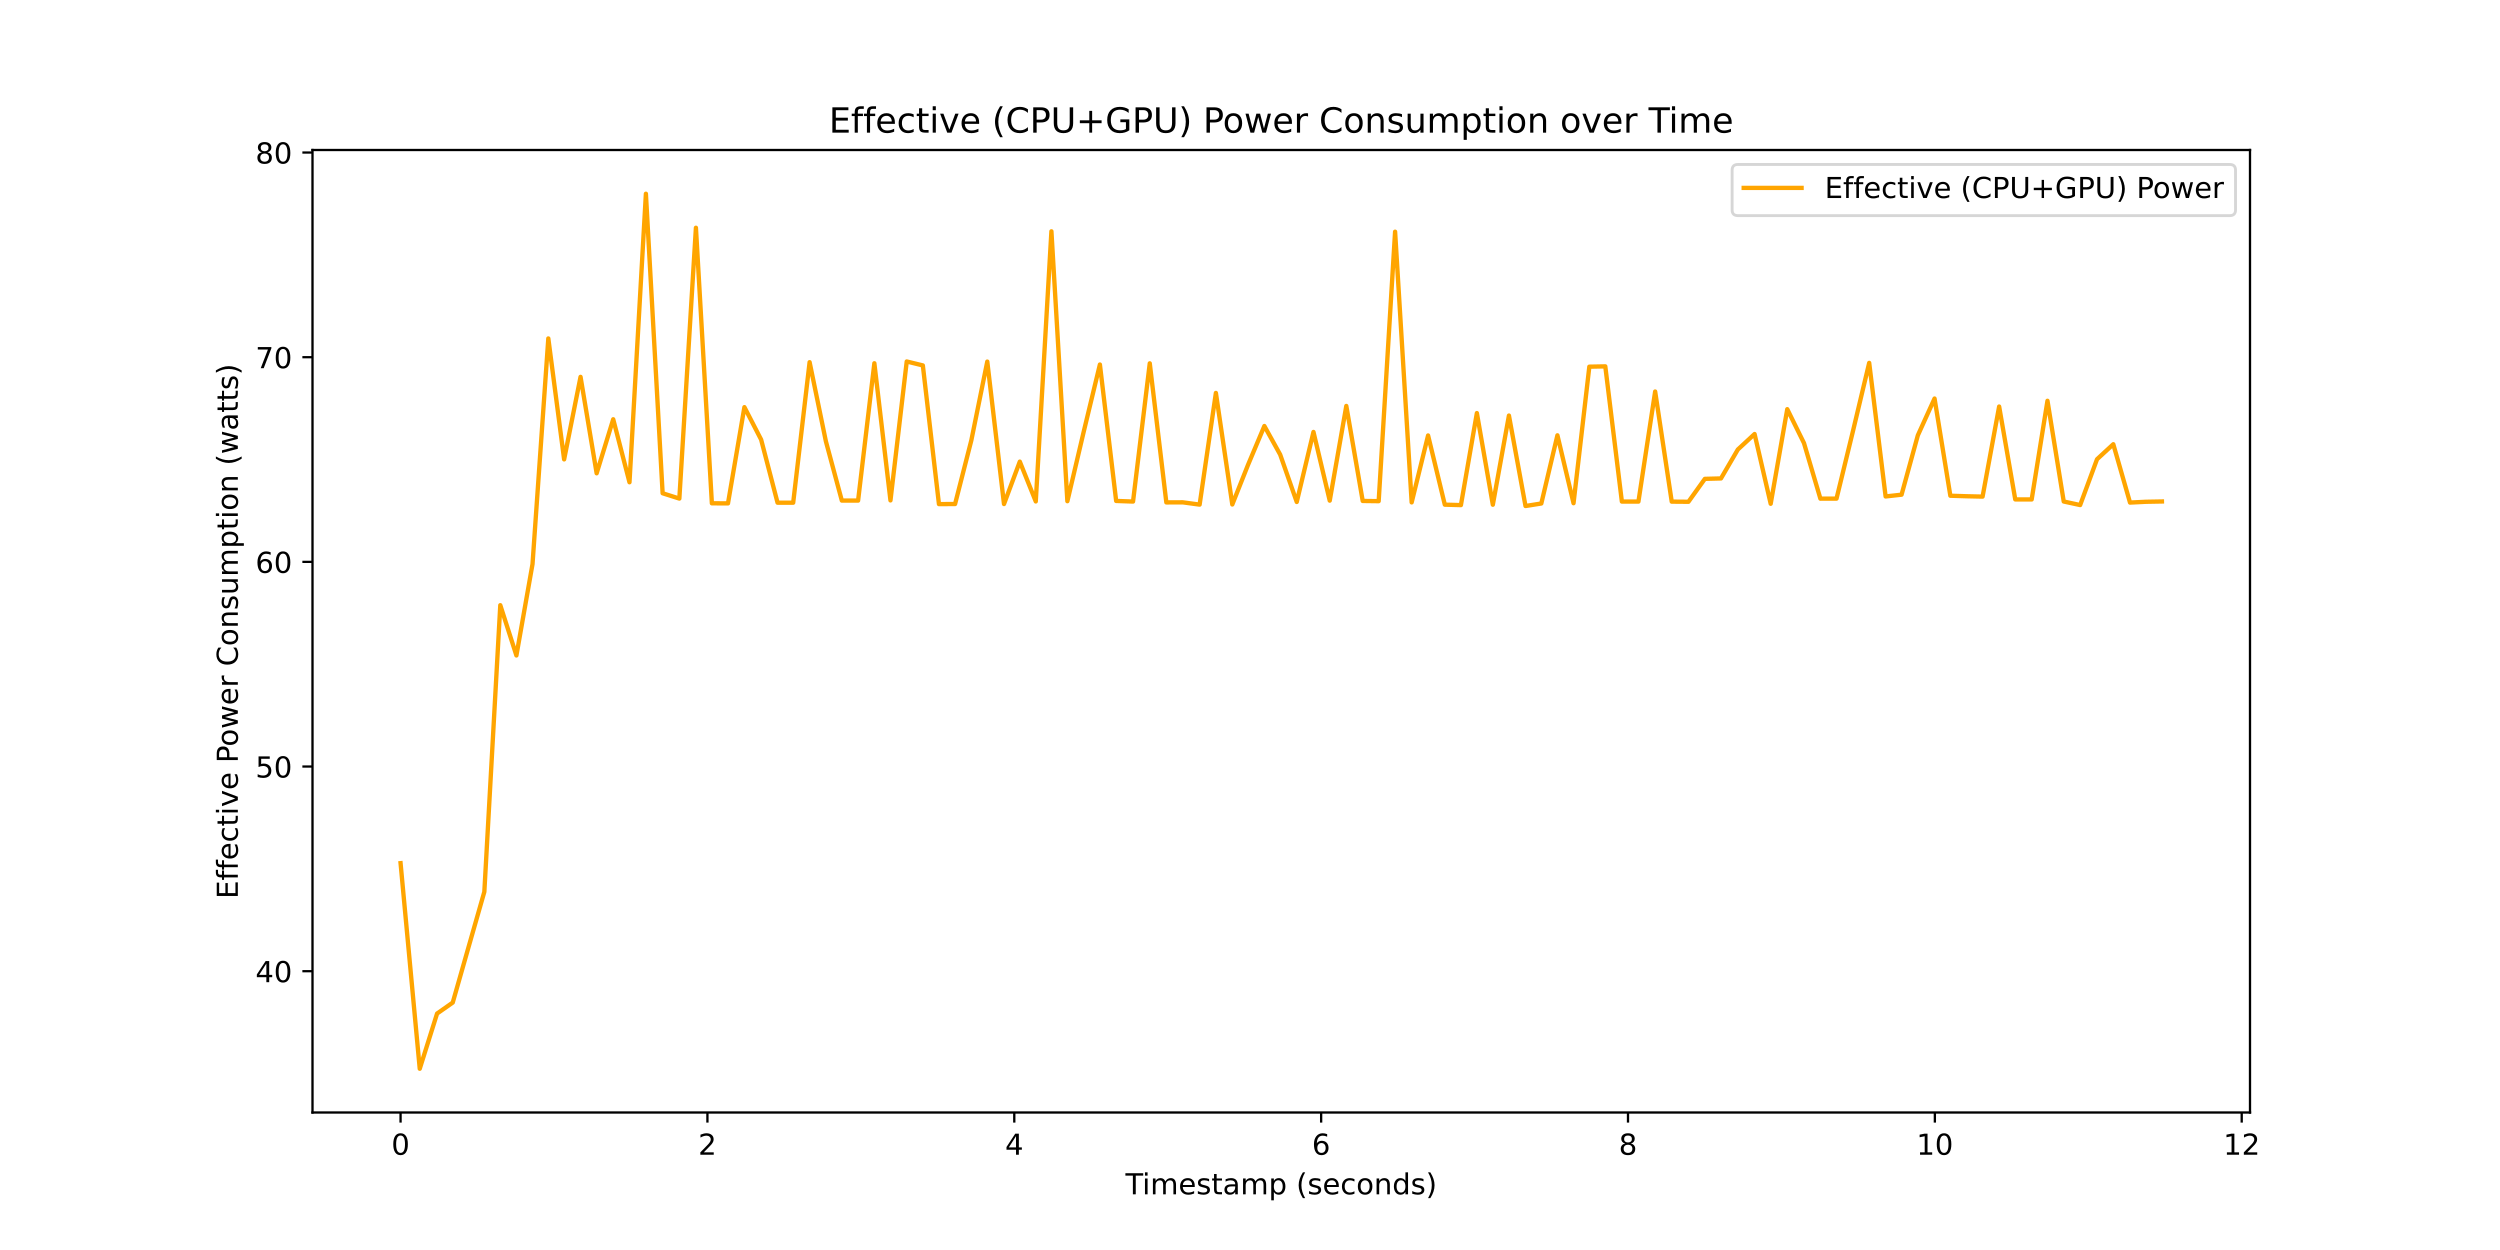
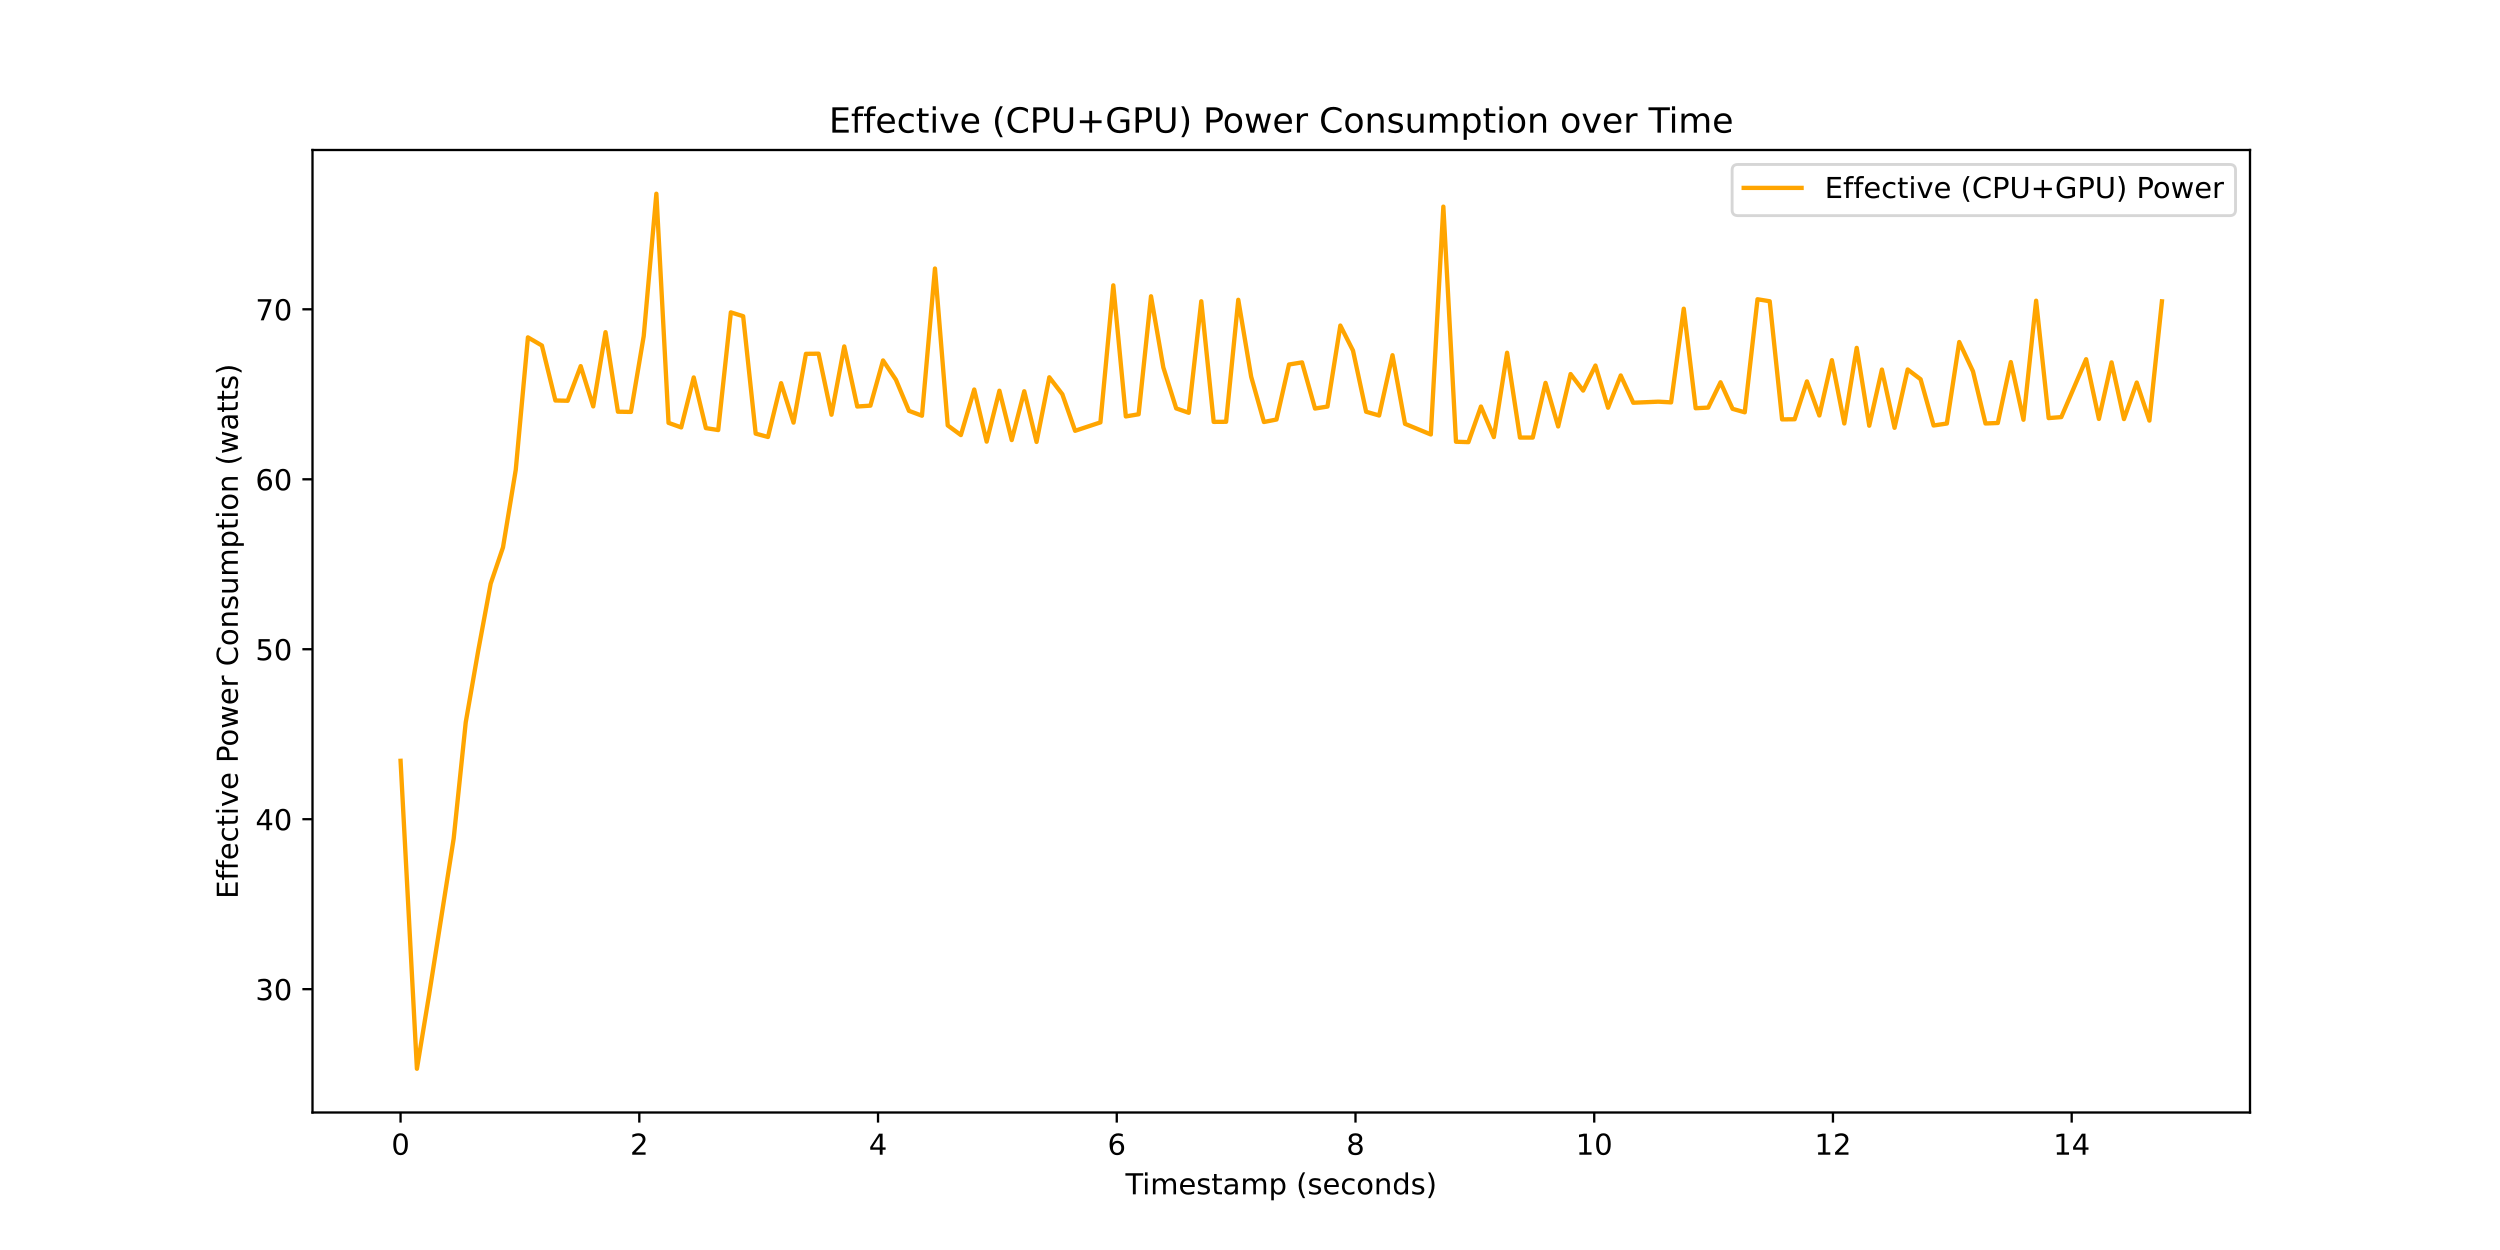
<svg xmlns="http://www.w3.org/2000/svg" xmlns:xlink="http://www.w3.org/1999/xlink" width="864pt" height="432pt" viewBox="0 0 864 432" version="1.1">
  <defs>
    <style type="text/css">*{stroke-linejoin: round; stroke-linecap: butt}</style>
  </defs>
  <g id="figure_1">
    <g id="patch_1">
      <path d="M 0 432  L 864 432  L 864 0  L 0 0  z " style="fill: #ffffff" />
    </g>
    <g id="axes_1">
      <g id="patch_2">
        <path d="M 108 384.48  L 777.6 384.48  L 777.6 51.84  L 108 51.84  z " style="fill: #ffffff" />
      </g>
      <g id="matplotlib.axis_1">
        <g id="xtick_1">
          <g id="line2d_1">
            <defs>
-               <path id="me45b0691c6" d="M 0 0  L 0 3.5  " style="stroke: #000000; stroke-width: 0.8" />
+               <path id="m010ae0f2db" d="M 0 0  L 0 3.5  " style="stroke: #000000; stroke-width: 0.8" />
            </defs>
            <g>
-               <use xlink:href="#me45b0691c6" x="138.436" y="384.48" style="stroke: #000000; stroke-width: 0.8" />
+               <use xlink:href="#m010ae0f2db" x="138.436" y="384.48" style="stroke: #000000; stroke-width: 0.8" />
            </g>
          </g>
          <g id="text_1">
            <g transform="translate(135.2551 399.0784) scale(0.1 -0.1)">
              <defs>
                <path id="DejaVuSans-30" d="M 2034 4250  Q 1547 4250 1301 3770  Q 1056 3291 1056 2328  Q 1056 1369 1301 889  Q 1547 409 2034 409  Q 2525 409 2770 889  Q 3016 1369 3016 2328  Q 3016 3291 2770 3770  Q 2525 4250 2034 4250  z M 2034 4750  Q 2819 4750 3233 4129  Q 3647 3509 3647 2328  Q 3647 1150 3233 529  Q 2819 -91 2034 -91  Q 1250 -91 836 529  Q 422 1150 422 2328  Q 422 3509 836 4129  Q 1250 4750 2034 4750  z " transform="scale(0.015625)" />
              </defs>
              <use xlink:href="#DejaVuSans-30" />
            </g>
          </g>
        </g>
        <g id="xtick_2">
          <g id="line2d_2">
            <g>
-               <use xlink:href="#me45b0691c6" x="244.486" y="384.48" style="stroke: #000000; stroke-width: 0.8" />
+               <use xlink:href="#m010ae0f2db" x="220.942" y="384.48" style="stroke: #000000; stroke-width: 0.8" />
            </g>
          </g>
          <g id="text_2">
-             <g transform="translate(241.3052 399.0784) scale(0.1 -0.1)">
+             <g transform="translate(217.7608 399.0784) scale(0.1 -0.1)">
              <defs>
                <path id="DejaVuSans-32" d="M 1228 531  L 3431 531  L 3431 0  L 469 0  L 469 531  Q 828 903 1448 1529  Q 2069 2156 2228 2338  Q 2531 2678 2651 2914  Q 2772 3150 2772 3378  Q 2772 3750 2511 3984  Q 2250 4219 1831 4219  Q 1534 4219 1204 4116  Q 875 4013 500 3803  L 500 4441  Q 881 4594 1212 4672  Q 1544 4750 1819 4750  Q 2544 4750 2975 4387  Q 3406 4025 3406 3419  Q 3406 3131 3298 2873  Q 3191 2616 2906 2266  Q 2828 2175 2409 1742  Q 1991 1309 1228 531  z " transform="scale(0.015625)" />
              </defs>
              <use xlink:href="#DejaVuSans-32" />
            </g>
          </g>
        </g>
        <g id="xtick_3">
          <g id="line2d_3">
            <g>
-               <use xlink:href="#me45b0691c6" x="350.536" y="384.48" style="stroke: #000000; stroke-width: 0.8" />
+               <use xlink:href="#m010ae0f2db" x="303.448" y="384.48" style="stroke: #000000; stroke-width: 0.8" />
            </g>
          </g>
          <g id="text_3">
-             <g transform="translate(347.3552 399.0784) scale(0.1 -0.1)">
+             <g transform="translate(300.2666 399.0784) scale(0.1 -0.1)">
              <defs>
                <path id="DejaVuSans-34" d="M 2419 4116  L 825 1625  L 2419 1625  L 2419 4116  z M 2253 4666  L 3047 4666  L 3047 1625  L 3713 1625  L 3713 1100  L 3047 1100  L 3047 0  L 2419 0  L 2419 1100  L 313 1100  L 313 1709  L 2253 4666  z " transform="scale(0.015625)" />
              </defs>
              <use xlink:href="#DejaVuSans-34" />
            </g>
          </g>
        </g>
        <g id="xtick_4">
          <g id="line2d_4">
            <g>
-               <use xlink:href="#me45b0691c6" x="456.587" y="384.48" style="stroke: #000000; stroke-width: 0.8" />
+               <use xlink:href="#m010ae0f2db" x="385.954" y="384.48" style="stroke: #000000; stroke-width: 0.8" />
            </g>
          </g>
          <g id="text_4">
-             <g transform="translate(453.4053 399.0784) scale(0.1 -0.1)">
+             <g transform="translate(382.7723 399.0784) scale(0.1 -0.1)">
              <defs>
                <path id="DejaVuSans-36" d="M 2113 2584  Q 1688 2584 1439 2293  Q 1191 2003 1191 1497  Q 1191 994 1439 701  Q 1688 409 2113 409  Q 2538 409 2786 701  Q 3034 994 3034 1497  Q 3034 2003 2786 2293  Q 2538 2584 2113 2584  z M 3366 4563  L 3366 3988  Q 3128 4100 2886 4159  Q 2644 4219 2406 4219  Q 1781 4219 1451 3797  Q 1122 3375 1075 2522  Q 1259 2794 1537 2939  Q 1816 3084 2150 3084  Q 2853 3084 3261 2657  Q 3669 2231 3669 1497  Q 3669 778 3244 343  Q 2819 -91 2113 -91  Q 1303 -91 875 529  Q 447 1150 447 2328  Q 447 3434 972 4092  Q 1497 4750 2381 4750  Q 2619 4750 2861 4703  Q 3103 4656 3366 4563  z " transform="scale(0.015625)" />
              </defs>
              <use xlink:href="#DejaVuSans-36" />
            </g>
          </g>
        </g>
        <g id="xtick_5">
          <g id="line2d_5">
            <g>
-               <use xlink:href="#me45b0691c6" x="562.637" y="384.48" style="stroke: #000000; stroke-width: 0.8" />
+               <use xlink:href="#m010ae0f2db" x="468.459" y="384.48" style="stroke: #000000; stroke-width: 0.8" />
            </g>
          </g>
          <g id="text_5">
-             <g transform="translate(559.4553 399.0784) scale(0.1 -0.1)">
+             <g transform="translate(465.278 399.0784) scale(0.1 -0.1)">
              <defs>
                <path id="DejaVuSans-38" d="M 2034 2216  Q 1584 2216 1326 1975  Q 1069 1734 1069 1313  Q 1069 891 1326 650  Q 1584 409 2034 409  Q 2484 409 2743 651  Q 3003 894 3003 1313  Q 3003 1734 2745 1975  Q 2488 2216 2034 2216  z M 1403 2484  Q 997 2584 770 2862  Q 544 3141 544 3541  Q 544 4100 942 4425  Q 1341 4750 2034 4750  Q 2731 4750 3128 4425  Q 3525 4100 3525 3541  Q 3525 3141 3298 2862  Q 3072 2584 2669 2484  Q 3125 2378 3379 2068  Q 3634 1759 3634 1313  Q 3634 634 3220 271  Q 2806 -91 2034 -91  Q 1263 -91 848 271  Q 434 634 434 1313  Q 434 1759 690 2068  Q 947 2378 1403 2484  z M 1172 3481  Q 1172 3119 1398 2916  Q 1625 2713 2034 2713  Q 2441 2713 2670 2916  Q 2900 3119 2900 3481  Q 2900 3844 2670 4047  Q 2441 4250 2034 4250  Q 1625 4250 1398 4047  Q 1172 3844 1172 3481  z " transform="scale(0.015625)" />
              </defs>
              <use xlink:href="#DejaVuSans-38" />
            </g>
          </g>
        </g>
        <g id="xtick_6">
          <g id="line2d_6">
            <g>
-               <use xlink:href="#me45b0691c6" x="668.687" y="384.48" style="stroke: #000000; stroke-width: 0.8" />
+               <use xlink:href="#m010ae0f2db" x="550.965" y="384.48" style="stroke: #000000; stroke-width: 0.8" />
            </g>
          </g>
          <g id="text_6">
-             <g transform="translate(662.3241 399.0784) scale(0.1 -0.1)">
+             <g transform="translate(544.6025 399.0784) scale(0.1 -0.1)">
              <defs>
                <path id="DejaVuSans-31" d="M 794 531  L 1825 531  L 1825 4091  L 703 3866  L 703 4441  L 1819 4666  L 2450 4666  L 2450 531  L 3481 531  L 3481 0  L 794 0  L 794 531  z " transform="scale(0.015625)" />
              </defs>
              <use xlink:href="#DejaVuSans-31" />
              <use xlink:href="#DejaVuSans-30" x="63.623" />
            </g>
          </g>
        </g>
        <g id="xtick_7">
          <g id="line2d_7">
            <g>
-               <use xlink:href="#me45b0691c6" x="774.737" y="384.48" style="stroke: #000000; stroke-width: 0.8" />
+               <use xlink:href="#m010ae0f2db" x="633.471" y="384.48" style="stroke: #000000; stroke-width: 0.8" />
            </g>
          </g>
          <g id="text_7">
-             <g transform="translate(768.3741 399.0784) scale(0.1 -0.1)">
+             <g transform="translate(627.1082 399.0784) scale(0.1 -0.1)">
              <use xlink:href="#DejaVuSans-31" />
              <use xlink:href="#DejaVuSans-32" x="63.623" />
            </g>
          </g>
        </g>
-         <g id="text_8">
+         <g id="xtick_8">
+           <g id="line2d_8">
+             <g>
+               <use xlink:href="#m010ae0f2db" x="715.976" y="384.48" style="stroke: #000000; stroke-width: 0.8" />
+             </g>
+           </g>
+           <g id="text_8">
+             <g transform="translate(709.614 399.0784) scale(0.1 -0.1)">
+               <use xlink:href="#DejaVuSans-31" />
+               <use xlink:href="#DejaVuSans-34" x="63.623" />
+             </g>
+           </g>
+         </g>
+         <g id="text_9">
          <g transform="translate(388.9648 412.7566) scale(0.1 -0.1)">
            <defs>
              <path id="DejaVuSans-54" d="M -19 4666  L 3928 4666  L 3928 4134  L 2272 4134  L 2272 0  L 1638 0  L 1638 4134  L -19 4134  L -19 4666  z " transform="scale(0.015625)" />
              <path id="DejaVuSans-69" d="M 603 3500  L 1178 3500  L 1178 0  L 603 0  L 603 3500  z M 603 4863  L 1178 4863  L 1178 4134  L 603 4134  L 603 4863  z " transform="scale(0.015625)" />
              <path id="DejaVuSans-6d" d="M 3328 2828  Q 3544 3216 3844 3400  Q 4144 3584 4550 3584  Q 5097 3584 5394 3201  Q 5691 2819 5691 2113  L 5691 0  L 5113 0  L 5113 2094  Q 5113 2597 4934 2840  Q 4756 3084 4391 3084  Q 3944 3084 3684 2787  Q 3425 2491 3425 1978  L 3425 0  L 2847 0  L 2847 2094  Q 2847 2600 2669 2842  Q 2491 3084 2119 3084  Q 1678 3084 1418 2786  Q 1159 2488 1159 1978  L 1159 0  L 581 0  L 581 3500  L 1159 3500  L 1159 2956  Q 1356 3278 1631 3431  Q 1906 3584 2284 3584  Q 2666 3584 2933 3390  Q 3200 3197 3328 2828  z " transform="scale(0.015625)" />
              <path id="DejaVuSans-65" d="M 3597 1894  L 3597 1613  L 953 1613  Q 991 1019 1311 708  Q 1631 397 2203 397  Q 2534 397 2845 478  Q 3156 559 3463 722  L 3463 178  Q 3153 47 2828 -22  Q 2503 -91 2169 -91  Q 1331 -91 842 396  Q 353 884 353 1716  Q 353 2575 817 3079  Q 1281 3584 2069 3584  Q 2775 3584 3186 3129  Q 3597 2675 3597 1894  z M 3022 2063  Q 3016 2534 2758 2815  Q 2500 3097 2075 3097  Q 1594 3097 1305 2825  Q 1016 2553 972 2059  L 3022 2063  z " transform="scale(0.015625)" />
              <path id="DejaVuSans-73" d="M 2834 3397  L 2834 2853  Q 2591 2978 2328 3040  Q 2066 3103 1784 3103  Q 1356 3103 1142 2972  Q 928 2841 928 2578  Q 928 2378 1081 2264  Q 1234 2150 1697 2047  L 1894 2003  Q 2506 1872 2764 1633  Q 3022 1394 3022 966  Q 3022 478 2636 193  Q 2250 -91 1575 -91  Q 1294 -91 989 -36  Q 684 19 347 128  L 347 722  Q 666 556 975 473  Q 1284 391 1588 391  Q 1994 391 2212 530  Q 2431 669 2431 922  Q 2431 1156 2273 1281  Q 2116 1406 1581 1522  L 1381 1569  Q 847 1681 609 1914  Q 372 2147 372 2553  Q 372 3047 722 3315  Q 1072 3584 1716 3584  Q 2034 3584 2315 3537  Q 2597 3491 2834 3397  z " transform="scale(0.015625)" />
              <path id="DejaVuSans-74" d="M 1172 4494  L 1172 3500  L 2356 3500  L 2356 3053  L 1172 3053  L 1172 1153  Q 1172 725 1289 603  Q 1406 481 1766 481  L 2356 481  L 2356 0  L 1766 0  Q 1100 0 847 248  Q 594 497 594 1153  L 594 3053  L 172 3053  L 172 3500  L 594 3500  L 594 4494  L 1172 4494  z " transform="scale(0.015625)" />
              <path id="DejaVuSans-61" d="M 2194 1759  Q 1497 1759 1228 1600  Q 959 1441 959 1056  Q 959 750 1161 570  Q 1363 391 1709 391  Q 2188 391 2477 730  Q 2766 1069 2766 1631  L 2766 1759  L 2194 1759  z M 3341 1997  L 3341 0  L 2766 0  L 2766 531  Q 2569 213 2275 61  Q 1981 -91 1556 -91  Q 1019 -91 701 211  Q 384 513 384 1019  Q 384 1609 779 1909  Q 1175 2209 1959 2209  L 2766 2209  L 2766 2266  Q 2766 2663 2505 2880  Q 2244 3097 1772 3097  Q 1472 3097 1187 3025  Q 903 2953 641 2809  L 641 3341  Q 956 3463 1253 3523  Q 1550 3584 1831 3584  Q 2591 3584 2966 3190  Q 3341 2797 3341 1997  z " transform="scale(0.015625)" />
              <path id="DejaVuSans-70" d="M 1159 525  L 1159 -1331  L 581 -1331  L 581 3500  L 1159 3500  L 1159 2969  Q 1341 3281 1617 3432  Q 1894 3584 2278 3584  Q 2916 3584 3314 3078  Q 3713 2572 3713 1747  Q 3713 922 3314 415  Q 2916 -91 2278 -91  Q 1894 -91 1617 61  Q 1341 213 1159 525  z M 3116 1747  Q 3116 2381 2855 2742  Q 2594 3103 2138 3103  Q 1681 3103 1420 2742  Q 1159 2381 1159 1747  Q 1159 1113 1420 752  Q 1681 391 2138 391  Q 2594 391 2855 752  Q 3116 1113 3116 1747  z " transform="scale(0.015625)" />
              <path id="DejaVuSans-20" transform="scale(0.015625)" />
              <path id="DejaVuSans-28" d="M 1984 4856  Q 1566 4138 1362 3434  Q 1159 2731 1159 2009  Q 1159 1288 1364 580  Q 1569 -128 1984 -844  L 1484 -844  Q 1016 -109 783 600  Q 550 1309 550 2009  Q 550 2706 781 3412  Q 1013 4119 1484 4856  L 1984 4856  z " transform="scale(0.015625)" />
              <path id="DejaVuSans-63" d="M 3122 3366  L 3122 2828  Q 2878 2963 2633 3030  Q 2388 3097 2138 3097  Q 1578 3097 1268 2742  Q 959 2388 959 1747  Q 959 1106 1268 751  Q 1578 397 2138 397  Q 2388 397 2633 464  Q 2878 531 3122 666  L 3122 134  Q 2881 22 2623 -34  Q 2366 -91 2075 -91  Q 1284 -91 818 406  Q 353 903 353 1747  Q 353 2603 823 3093  Q 1294 3584 2113 3584  Q 2378 3584 2631 3529  Q 2884 3475 3122 3366  z " transform="scale(0.015625)" />
              <path id="DejaVuSans-6f" d="M 1959 3097  Q 1497 3097 1228 2736  Q 959 2375 959 1747  Q 959 1119 1226 758  Q 1494 397 1959 397  Q 2419 397 2687 759  Q 2956 1122 2956 1747  Q 2956 2369 2687 2733  Q 2419 3097 1959 3097  z M 1959 3584  Q 2709 3584 3137 3096  Q 3566 2609 3566 1747  Q 3566 888 3137 398  Q 2709 -91 1959 -91  Q 1206 -91 779 398  Q 353 888 353 1747  Q 353 2609 779 3096  Q 1206 3584 1959 3584  z " transform="scale(0.015625)" />
              <path id="DejaVuSans-6e" d="M 3513 2113  L 3513 0  L 2938 0  L 2938 2094  Q 2938 2591 2744 2837  Q 2550 3084 2163 3084  Q 1697 3084 1428 2787  Q 1159 2491 1159 1978  L 1159 0  L 581 0  L 581 3500  L 1159 3500  L 1159 2956  Q 1366 3272 1645 3428  Q 1925 3584 2291 3584  Q 2894 3584 3203 3211  Q 3513 2838 3513 2113  z " transform="scale(0.015625)" />
              <path id="DejaVuSans-64" d="M 2906 2969  L 2906 4863  L 3481 4863  L 3481 0  L 2906 0  L 2906 525  Q 2725 213 2448 61  Q 2172 -91 1784 -91  Q 1150 -91 751 415  Q 353 922 353 1747  Q 353 2572 751 3078  Q 1150 3584 1784 3584  Q 2172 3584 2448 3432  Q 2725 3281 2906 2969  z M 947 1747  Q 947 1113 1208 752  Q 1469 391 1925 391  Q 2381 391 2643 752  Q 2906 1113 2906 1747  Q 2906 2381 2643 2742  Q 2381 3103 1925 3103  Q 1469 3103 1208 2742  Q 947 2381 947 1747  z " transform="scale(0.015625)" />
              <path id="DejaVuSans-29" d="M 513 4856  L 1013 4856  Q 1481 4119 1714 3412  Q 1947 2706 1947 2009  Q 1947 1309 1714 600  Q 1481 -109 1013 -844  L 513 -844  Q 928 -128 1133 580  Q 1338 1288 1338 2009  Q 1338 2731 1133 3434  Q 928 4138 513 4856  z " transform="scale(0.015625)" />
            </defs>
            <use xlink:href="#DejaVuSans-54" />
            <use xlink:href="#DejaVuSans-69" x="57.959" />
            <use xlink:href="#DejaVuSans-6d" x="85.742" />
            <use xlink:href="#DejaVuSans-65" x="183.154" />
            <use xlink:href="#DejaVuSans-73" x="244.678" />
            <use xlink:href="#DejaVuSans-74" x="296.777" />
            <use xlink:href="#DejaVuSans-61" x="335.986" />
            <use xlink:href="#DejaVuSans-6d" x="397.266" />
            <use xlink:href="#DejaVuSans-70" x="494.678" />
            <use xlink:href="#DejaVuSans-20" x="558.154" />
            <use xlink:href="#DejaVuSans-28" x="589.941" />
            <use xlink:href="#DejaVuSans-73" x="628.955" />
            <use xlink:href="#DejaVuSans-65" x="681.055" />
            <use xlink:href="#DejaVuSans-63" x="742.578" />
            <use xlink:href="#DejaVuSans-6f" x="797.559" />
            <use xlink:href="#DejaVuSans-6e" x="858.74" />
            <use xlink:href="#DejaVuSans-64" x="922.119" />
            <use xlink:href="#DejaVuSans-73" x="985.596" />
            <use xlink:href="#DejaVuSans-29" x="1037.695" />
          </g>
        </g>
      </g>
      <g id="matplotlib.axis_2">
        <g id="ytick_1">
-           <g id="line2d_8">
+           <g id="line2d_9">
            <defs>
-               <path id="m95f45c51ab" d="M 0 0  L -3.5 0  " style="stroke: #000000; stroke-width: 0.8" />
+               <path id="mbaba9bfb59" d="M 0 0  L -3.5 0  " style="stroke: #000000; stroke-width: 0.8" />
            </defs>
            <g>
-               <use xlink:href="#m95f45c51ab" x="108" y="335.644" style="stroke: #000000; stroke-width: 0.8" />
-             </g>
-           </g>
-           <g id="text_9">
-             <g transform="translate(88.275 339.4431) scale(0.1 -0.1)">
+               <use xlink:href="#mbaba9bfb59" x="108" y="341.858" style="stroke: #000000; stroke-width: 0.8" />
+             </g>
+           </g>
+           <g id="text_10">
+             <g transform="translate(88.275 345.6572) scale(0.1 -0.1)">
+               <defs>
+                 <path id="DejaVuSans-33" d="M 2597 2516  Q 3050 2419 3304 2112  Q 3559 1806 3559 1356  Q 3559 666 3084 287  Q 2609 -91 1734 -91  Q 1441 -91 1130 -33  Q 819 25 488 141  L 488 750  Q 750 597 1062 519  Q 1375 441 1716 441  Q 2309 441 2620 675  Q 2931 909 2931 1356  Q 2931 1769 2642 2001  Q 2353 2234 1838 2234  L 1294 2234  L 1294 2753  L 1863 2753  Q 2328 2753 2575 2939  Q 2822 3125 2822 3475  Q 2822 3834 2567 4026  Q 2313 4219 1838 4219  Q 1578 4219 1281 4162  Q 984 4106 628 3988  L 628 4550  Q 988 4650 1302 4700  Q 1616 4750 1894 4750  Q 2613 4750 3031 4423  Q 3450 4097 3450 3541  Q 3450 3153 3228 2886  Q 3006 2619 2597 2516  z " transform="scale(0.015625)" />
+               </defs>
+               <use xlink:href="#DejaVuSans-33" />
+               <use xlink:href="#DejaVuSans-30" x="63.623" />
+             </g>
+           </g>
+         </g>
+         <g id="ytick_2">
+           <g id="line2d_10">
+             <g>
+               <use xlink:href="#mbaba9bfb59" x="108" y="283.118" style="stroke: #000000; stroke-width: 0.8" />
+             </g>
+           </g>
+           <g id="text_11">
+             <g transform="translate(88.275 286.9172) scale(0.1 -0.1)">
              <use xlink:href="#DejaVuSans-34" />
              <use xlink:href="#DejaVuSans-30" x="63.623" />
            </g>
          </g>
        </g>
-         <g id="ytick_2">
-           <g id="line2d_9">
-             <g>
-               <use xlink:href="#m95f45c51ab" x="108" y="264.912" style="stroke: #000000; stroke-width: 0.8" />
-             </g>
-           </g>
-           <g id="text_10">
-             <g transform="translate(88.275 268.711) scale(0.1 -0.1)">
+         <g id="ytick_3">
+           <g id="line2d_11">
+             <g>
+               <use xlink:href="#mbaba9bfb59" x="108" y="224.378" style="stroke: #000000; stroke-width: 0.8" />
+             </g>
+           </g>
+           <g id="text_12">
+             <g transform="translate(88.275 228.1772) scale(0.1 -0.1)">
              <defs>
                <path id="DejaVuSans-35" d="M 691 4666  L 3169 4666  L 3169 4134  L 1269 4134  L 1269 2991  Q 1406 3038 1543 3061  Q 1681 3084 1819 3084  Q 2600 3084 3056 2656  Q 3513 2228 3513 1497  Q 3513 744 3044 326  Q 2575 -91 1722 -91  Q 1428 -91 1123 -41  Q 819 9 494 109  L 494 744  Q 775 591 1075 516  Q 1375 441 1709 441  Q 2250 441 2565 725  Q 2881 1009 2881 1497  Q 2881 1984 2565 2268  Q 2250 2553 1709 2553  Q 1456 2553 1204 2497  Q 953 2441 691 2322  L 691 4666  z " transform="scale(0.015625)" />
              </defs>
              <use xlink:href="#DejaVuSans-35" />
              <use xlink:href="#DejaVuSans-30" x="63.623" />
            </g>
          </g>
        </g>
-         <g id="ytick_3">
-           <g id="line2d_10">
-             <g>
-               <use xlink:href="#m95f45c51ab" x="108" y="194.18" style="stroke: #000000; stroke-width: 0.8" />
-             </g>
-           </g>
-           <g id="text_11">
-             <g transform="translate(88.275 197.979) scale(0.1 -0.1)">
+         <g id="ytick_4">
+           <g id="line2d_12">
+             <g>
+               <use xlink:href="#mbaba9bfb59" x="108" y="165.638" style="stroke: #000000; stroke-width: 0.8" />
+             </g>
+           </g>
+           <g id="text_13">
+             <g transform="translate(88.275 169.4373) scale(0.1 -0.1)">
              <use xlink:href="#DejaVuSans-36" />
              <use xlink:href="#DejaVuSans-30" x="63.623" />
            </g>
          </g>
        </g>
-         <g id="ytick_4">
-           <g id="line2d_11">
-             <g>
-               <use xlink:href="#m95f45c51ab" x="108" y="123.448" style="stroke: #000000; stroke-width: 0.8" />
-             </g>
-           </g>
-           <g id="text_12">
-             <g transform="translate(88.275 127.247) scale(0.1 -0.1)">
+         <g id="ytick_5">
+           <g id="line2d_13">
+             <g>
+               <use xlink:href="#mbaba9bfb59" x="108" y="106.898" style="stroke: #000000; stroke-width: 0.8" />
+             </g>
+           </g>
+           <g id="text_14">
+             <g transform="translate(88.275 110.6973) scale(0.1 -0.1)">
              <defs>
                <path id="DejaVuSans-37" d="M 525 4666  L 3525 4666  L 3525 4397  L 1831 0  L 1172 0  L 2766 4134  L 525 4134  L 525 4666  z " transform="scale(0.015625)" />
              </defs>
              <use xlink:href="#DejaVuSans-37" />
              <use xlink:href="#DejaVuSans-30" x="63.623" />
            </g>
          </g>
        </g>
-         <g id="ytick_5">
-           <g id="line2d_12">
-             <g>
-               <use xlink:href="#m95f45c51ab" x="108" y="52.716" style="stroke: #000000; stroke-width: 0.8" />
-             </g>
-           </g>
-           <g id="text_13">
-             <g transform="translate(88.275 56.51491) scale(0.1 -0.1)">
-               <use xlink:href="#DejaVuSans-38" />
-               <use xlink:href="#DejaVuSans-30" x="63.623" />
-             </g>
-           </g>
-         </g>
-         <g id="text_14">
+         <g id="text_15">
          <g transform="translate(82.19531 310.6264) rotate(-90) scale(0.1 -0.1)">
            <defs>
              <path id="DejaVuSans-45" d="M 628 4666  L 3578 4666  L 3578 4134  L 1259 4134  L 1259 2753  L 3481 2753  L 3481 2222  L 1259 2222  L 1259 531  L 3634 531  L 3634 0  L 628 0  L 628 4666  z " transform="scale(0.015625)" />
              <path id="DejaVuSans-66" d="M 2375 4863  L 2375 4384  L 1825 4384  Q 1516 4384 1395 4259  Q 1275 4134 1275 3809  L 1275 3500  L 2222 3500  L 2222 3053  L 1275 3053  L 1275 0  L 697 0  L 697 3053  L 147 3053  L 147 3500  L 697 3500  L 697 3744  Q 697 4328 969 4595  Q 1241 4863 1831 4863  L 2375 4863  z " transform="scale(0.015625)" />
              <path id="DejaVuSans-76" d="M 191 3500  L 800 3500  L 1894 563  L 2988 3500  L 3597 3500  L 2284 0  L 1503 0  L 191 3500  z " transform="scale(0.015625)" />
              <path id="DejaVuSans-50" d="M 1259 4147  L 1259 2394  L 2053 2394  Q 2494 2394 2734 2622  Q 2975 2850 2975 3272  Q 2975 3691 2734 3919  Q 2494 4147 2053 4147  L 1259 4147  z M 628 4666  L 2053 4666  Q 2838 4666 3239 4311  Q 3641 3956 3641 3272  Q 3641 2581 3239 2228  Q 2838 1875 2053 1875  L 1259 1875  L 1259 0  L 628 0  L 628 4666  z " transform="scale(0.015625)" />
              <path id="DejaVuSans-77" d="M 269 3500  L 844 3500  L 1563 769  L 2278 3500  L 2956 3500  L 3675 769  L 4391 3500  L 4966 3500  L 4050 0  L 3372 0  L 2619 2869  L 1863 0  L 1184 0  L 269 3500  z " transform="scale(0.015625)" />
              <path id="DejaVuSans-72" d="M 2631 2963  Q 2534 3019 2420 3045  Q 2306 3072 2169 3072  Q 1681 3072 1420 2755  Q 1159 2438 1159 1844  L 1159 0  L 581 0  L 581 3500  L 1159 3500  L 1159 2956  Q 1341 3275 1631 3429  Q 1922 3584 2338 3584  Q 2397 3584 2469 3576  Q 2541 3569 2628 3553  L 2631 2963  z " transform="scale(0.015625)" />
              <path id="DejaVuSans-43" d="M 4122 4306  L 4122 3641  Q 3803 3938 3442 4084  Q 3081 4231 2675 4231  Q 1875 4231 1450 3742  Q 1025 3253 1025 2328  Q 1025 1406 1450 917  Q 1875 428 2675 428  Q 3081 428 3442 575  Q 3803 722 4122 1019  L 4122 359  Q 3791 134 3420 21  Q 3050 -91 2638 -91  Q 1578 -91 968 557  Q 359 1206 359 2328  Q 359 3453 968 4101  Q 1578 4750 2638 4750  Q 3056 4750 3426 4639  Q 3797 4528 4122 4306  z " transform="scale(0.015625)" />
              <path id="DejaVuSans-75" d="M 544 1381  L 544 3500  L 1119 3500  L 1119 1403  Q 1119 906 1312 657  Q 1506 409 1894 409  Q 2359 409 2629 706  Q 2900 1003 2900 1516  L 2900 3500  L 3475 3500  L 3475 0  L 2900 0  L 2900 538  Q 2691 219 2414 64  Q 2138 -91 1772 -91  Q 1169 -91 856 284  Q 544 659 544 1381  z M 1991 3584  L 1991 3584  z " transform="scale(0.015625)" />
            </defs>
            <use xlink:href="#DejaVuSans-45" />
            <use xlink:href="#DejaVuSans-66" x="63.184" />
            <use xlink:href="#DejaVuSans-66" x="98.389" />
            <use xlink:href="#DejaVuSans-65" x="133.594" />
            <use xlink:href="#DejaVuSans-63" x="195.117" />
            <use xlink:href="#DejaVuSans-74" x="250.098" />
            <use xlink:href="#DejaVuSans-69" x="289.307" />
            <use xlink:href="#DejaVuSans-76" x="317.09" />
            <use xlink:href="#DejaVuSans-65" x="376.27" />
            <use xlink:href="#DejaVuSans-20" x="437.793" />
            <use xlink:href="#DejaVuSans-50" x="469.58" />
            <use xlink:href="#DejaVuSans-6f" x="526.258" />
            <use xlink:href="#DejaVuSans-77" x="587.439" />
            <use xlink:href="#DejaVuSans-65" x="669.227" />
            <use xlink:href="#DejaVuSans-72" x="730.75" />
            <use xlink:href="#DejaVuSans-20" x="771.863" />
            <use xlink:href="#DejaVuSans-43" x="803.65" />
            <use xlink:href="#DejaVuSans-6f" x="873.475" />
            <use xlink:href="#DejaVuSans-6e" x="934.656" />
            <use xlink:href="#DejaVuSans-73" x="998.035" />
            <use xlink:href="#DejaVuSans-75" x="1050.135" />
            <use xlink:href="#DejaVuSans-6d" x="1113.514" />
            <use xlink:href="#DejaVuSans-70" x="1210.926" />
            <use xlink:href="#DejaVuSans-74" x="1274.402" />
            <use xlink:href="#DejaVuSans-69" x="1313.611" />
            <use xlink:href="#DejaVuSans-6f" x="1341.395" />
            <use xlink:href="#DejaVuSans-6e" x="1402.576" />
            <use xlink:href="#DejaVuSans-20" x="1465.955" />
            <use xlink:href="#DejaVuSans-28" x="1497.742" />
            <use xlink:href="#DejaVuSans-77" x="1536.756" />
            <use xlink:href="#DejaVuSans-61" x="1618.543" />
            <use xlink:href="#DejaVuSans-74" x="1679.822" />
            <use xlink:href="#DejaVuSans-74" x="1719.031" />
            <use xlink:href="#DejaVuSans-73" x="1758.24" />
            <use xlink:href="#DejaVuSans-29" x="1810.34" />
          </g>
        </g>
      </g>
-       <g id="line2d_13">
-         <path d="M 138.436 298.31  L 145.064 369.36  L 151.056 350.28  L 156.465 346.487  L 161.873 327.51  L 167.388 308.2  L 172.903 209.158  L 178.47 226.526  L 184.038 194.944  L 189.499 116.968  L 194.961 158.764  L 200.635 130.245  L 206.202 163.567  L 211.929 144.9  L 217.55 166.672  L 223.223 66.96  L 229.003 170.47  L 234.783 172.309  L 240.51 78.716  L 246.024 173.943  L 251.592 173.965  L 257.265 140.712  L 263.045 151.925  L 268.719 173.724  L 274.127 173.731  L 279.801 125.17  L 285.422 152.514  L 290.936 172.996  L 296.557 173.003  L 302.178 125.544  L 307.745 172.939  L 313.366 124.929  L 318.934 126.29  L 324.501 174.219  L 330.069 174.191  L 335.689 152.192  L 341.204 124.964  L 346.984 174.191  L 352.445 159.54  L 357.96 173.293  L 363.369 79.944  L 368.883 173.215  L 374.504 149.31  L 380.124 125.977  L 385.745 173.123  L 391.578 173.335  L 397.358 125.572  L 403.084 173.632  L 408.758 173.604  L 414.591 174.396  L 420.211 135.799  L 425.885 174.347  L 431.294 160.71  L 436.967 147.234  L 442.429 157.105  L 448.156 173.477  L 453.935 149.287  L 459.556 173.017  L 465.283 140.301  L 470.956 173.13  L 476.471 173.201  L 482.145 80.08  L 487.871 173.625  L 493.545 150.497  L 499.325 174.41  L 504.892 174.566  L 510.407 142.762  L 515.922 174.431  L 521.489 143.617  L 527.216 174.877  L 532.677 174.007  L 538.245 150.448  L 543.813 173.908  L 549.274 126.726  L 554.789 126.616  L 560.516 173.335  L 566.242 173.349  L 572.022 135.308  L 577.749 173.363  L 583.528 173.413  L 589.202 165.494  L 594.77 165.347  L 600.602 155.348  L 606.382 150.003  L 611.95 174.099  L 617.677 141.413  L 623.456 153.137  L 629.13 172.338  L 634.698 172.317  L 640.424 148.817  L 645.992 125.416  L 651.666 171.574  L 657.18 170.958  L 662.801 150.466  L 668.581 137.734  L 674.042 171.326  L 679.716 171.503  L 685.177 171.63  L 690.904 140.497  L 696.472 172.592  L 702.145 172.614  L 707.607 138.511  L 713.228 173.321  L 718.901 174.545  L 724.734 158.71  L 730.355 153.528  L 736.134 173.689  L 741.649 173.413  L 747.164 173.307  " clip-path="url(#pcb32ed05ba)" style="fill: none; stroke: #ffa500; stroke-width: 1.5; stroke-linecap: square" />
+       <g id="line2d_14">
+         <path d="M 138.436 262.94  L 144.088 369.36  L 148.296 343.796  L 156.794 289.779  L 160.96 249.634  L 165.292 224.758  L 169.582 201.701  L 173.831 189.187  L 178.245 162.384  L 182.453 116.598  L 187.28 119.415  L 191.941 138.406  L 196.19 138.5  L 200.687 126.54  L 205.018 140.439  L 209.268 114.807  L 213.558 142.283  L 218.054 142.365  L 222.468 116.167  L 226.841 66.96  L 231.049 146.142  L 235.422 147.711  L 239.753 130.451  L 243.961 147.957  L 248.21 148.621  L 252.583 107.958  L 256.832 109.282  L 261.164 149.86  L 265.413 151.018  L 269.95 132.428  L 274.241 146.048  L 278.531 122.288  L 282.904 122.235  L 287.359 143.317  L 291.773 119.732  L 296.27 140.491  L 300.808 140.192  L 305.18 124.574  L 309.636 131.252  L 314.132 141.983  L 318.629 143.669  L 323.125 92.811  L 327.539 147.029  L 332.077 150.354  L 336.698 134.628  L 340.988 152.621  L 345.402 135.035  L 349.651 152.081  L 353.983 135.22  L 358.232 152.721  L 362.646 130.398  L 367.142 136.243  L 371.556 148.88  L 380.302 145.978  L 384.757 98.621  L 389.089 143.916  L 393.503 143.176  L 397.793 102.402  L 402.042 126.982  L 406.497 141.143  L 410.829 142.653  L 415.161 104.125  L 419.451 145.802  L 423.741 145.766  L 427.949 103.618  L 432.404 130.187  L 436.818 145.843  L 441.15 144.985  L 445.481 125.977  L 449.978 125.241  L 454.475 141.19  L 458.765 140.509  L 463.22 112.515  L 467.593 121.159  L 472.131 142.295  L 476.627 143.593  L 481.248 122.766  L 485.579 146.477  L 494.49 150.154  L 498.821 71.419  L 503.194 152.662  L 507.484 152.803  L 511.816 140.498  L 516.271 151.047  L 520.85 121.914  L 525.306 151.223  L 529.72 151.217  L 534.134 132.331  L 538.507 147.376  L 542.797 129.279  L 547.128 134.979  L 551.378 126.342  L 555.75 140.903  L 560.123 129.761  L 564.455 139.187  L 573.159 138.817  L 577.532 139.058  L 581.905 106.696  L 586.03 141.085  L 590.361 140.862  L 594.611 132.119  L 598.777 141.296  L 602.985 142.489  L 607.399 103.424  L 611.607 104.118  L 615.897 144.944  L 620.229 144.891  L 624.478 131.822  L 628.768 143.587  L 633.099 124.484  L 637.39 146.348  L 641.68 120.233  L 646.012 147.117  L 650.384 127.732  L 654.757 147.84  L 659.295 127.697  L 663.75 131.062  L 668.247 147.047  L 672.826 146.371  L 677.116 118.206  L 681.86 128.327  L 686.192 146.354  L 690.441 146.183  L 694.938 125.147  L 699.31 145.056  L 703.683 103.933  L 708.015 144.492  L 712.387 144.145  L 720.968 124.153  L 725.382 144.779  L 729.755 125.241  L 734.045 144.832  L 738.459 132.214  L 742.832 145.349  L 747.164 104.142  L 747.164 104.142  " clip-path="url(#p4645f94900)" style="fill: none; stroke: #ffa500; stroke-width: 1.5; stroke-linecap: square" />
      </g>
      <g id="patch_3">
        <path d="M 108 384.48  L 108 51.84  " style="fill: none; stroke: #000000; stroke-width: 0.8; stroke-linejoin: miter; stroke-linecap: square" />
      </g>
      <g id="patch_4">
        <path d="M 777.6 384.48  L 777.6 51.84  " style="fill: none; stroke: #000000; stroke-width: 0.8; stroke-linejoin: miter; stroke-linecap: square" />
      </g>
      <g id="patch_5">
        <path d="M 108 384.48  L 777.6 384.48  " style="fill: none; stroke: #000000; stroke-width: 0.8; stroke-linejoin: miter; stroke-linecap: square" />
      </g>
      <g id="patch_6">
        <path d="M 108 51.84  L 777.6 51.84  " style="fill: none; stroke: #000000; stroke-width: 0.8; stroke-linejoin: miter; stroke-linecap: square" />
      </g>
-       <g id="text_15">
+       <g id="text_16">
        <g transform="translate(286.4944 45.84) scale(0.12 -0.12)">
          <defs>
            <path id="DejaVuSans-55" d="M 556 4666  L 1191 4666  L 1191 1831  Q 1191 1081 1462 751  Q 1734 422 2344 422  Q 2950 422 3222 751  Q 3494 1081 3494 1831  L 3494 4666  L 4128 4666  L 4128 1753  Q 4128 841 3676 375  Q 3225 -91 2344 -91  Q 1459 -91 1007 375  Q 556 841 556 1753  L 556 4666  z " transform="scale(0.015625)" />
            <path id="DejaVuSans-2b" d="M 2944 4013  L 2944 2272  L 4684 2272  L 4684 1741  L 2944 1741  L 2944 0  L 2419 0  L 2419 1741  L 678 1741  L 678 2272  L 2419 2272  L 2419 4013  L 2944 4013  z " transform="scale(0.015625)" />
            <path id="DejaVuSans-47" d="M 3809 666  L 3809 1919  L 2778 1919  L 2778 2438  L 4434 2438  L 4434 434  Q 4069 175 3628 42  Q 3188 -91 2688 -91  Q 1594 -91 976 548  Q 359 1188 359 2328  Q 359 3472 976 4111  Q 1594 4750 2688 4750  Q 3144 4750 3555 4637  Q 3966 4525 4313 4306  L 4313 3634  Q 3963 3931 3569 4081  Q 3175 4231 2741 4231  Q 1884 4231 1454 3753  Q 1025 3275 1025 2328  Q 1025 1384 1454 906  Q 1884 428 2741 428  Q 3075 428 3337 486  Q 3600 544 3809 666  z " transform="scale(0.015625)" />
          </defs>
          <use xlink:href="#DejaVuSans-45" />
          <use xlink:href="#DejaVuSans-66" x="63.184" />
          <use xlink:href="#DejaVuSans-66" x="98.389" />
          <use xlink:href="#DejaVuSans-65" x="133.594" />
          <use xlink:href="#DejaVuSans-63" x="195.117" />
          <use xlink:href="#DejaVuSans-74" x="250.098" />
          <use xlink:href="#DejaVuSans-69" x="289.307" />
          <use xlink:href="#DejaVuSans-76" x="317.09" />
          <use xlink:href="#DejaVuSans-65" x="376.27" />
          <use xlink:href="#DejaVuSans-20" x="437.793" />
          <use xlink:href="#DejaVuSans-28" x="469.58" />
          <use xlink:href="#DejaVuSans-43" x="508.594" />
          <use xlink:href="#DejaVuSans-50" x="578.418" />
          <use xlink:href="#DejaVuSans-55" x="638.721" />
          <use xlink:href="#DejaVuSans-2b" x="711.914" />
          <use xlink:href="#DejaVuSans-47" x="795.703" />
          <use xlink:href="#DejaVuSans-50" x="873.193" />
          <use xlink:href="#DejaVuSans-55" x="933.496" />
          <use xlink:href="#DejaVuSans-29" x="1006.689" />
          <use xlink:href="#DejaVuSans-20" x="1045.703" />
          <use xlink:href="#DejaVuSans-50" x="1077.49" />
          <use xlink:href="#DejaVuSans-6f" x="1134.168" />
          <use xlink:href="#DejaVuSans-77" x="1195.35" />
          <use xlink:href="#DejaVuSans-65" x="1277.137" />
          <use xlink:href="#DejaVuSans-72" x="1338.66" />
          <use xlink:href="#DejaVuSans-20" x="1379.773" />
          <use xlink:href="#DejaVuSans-43" x="1411.561" />
          <use xlink:href="#DejaVuSans-6f" x="1481.385" />
          <use xlink:href="#DejaVuSans-6e" x="1542.566" />
          <use xlink:href="#DejaVuSans-73" x="1605.945" />
          <use xlink:href="#DejaVuSans-75" x="1658.045" />
          <use xlink:href="#DejaVuSans-6d" x="1721.424" />
          <use xlink:href="#DejaVuSans-70" x="1818.836" />
          <use xlink:href="#DejaVuSans-74" x="1882.312" />
          <use xlink:href="#DejaVuSans-69" x="1921.521" />
          <use xlink:href="#DejaVuSans-6f" x="1949.305" />
          <use xlink:href="#DejaVuSans-6e" x="2010.486" />
          <use xlink:href="#DejaVuSans-20" x="2073.865" />
          <use xlink:href="#DejaVuSans-6f" x="2105.652" />
          <use xlink:href="#DejaVuSans-76" x="2166.834" />
          <use xlink:href="#DejaVuSans-65" x="2226.014" />
          <use xlink:href="#DejaVuSans-72" x="2287.537" />
          <use xlink:href="#DejaVuSans-20" x="2328.65" />
          <use xlink:href="#DejaVuSans-54" x="2360.438" />
          <use xlink:href="#DejaVuSans-69" x="2418.396" />
          <use xlink:href="#DejaVuSans-6d" x="2446.18" />
          <use xlink:href="#DejaVuSans-65" x="2543.592" />
        </g>
      </g>
      <g id="legend_1">
        <g id="patch_7">
          <path d="M 600.623 74.518  L 770.6 74.518  Q 772.6 74.518 772.6 72.518  L 772.6 58.84  Q 772.6 56.84 770.6 56.84  L 600.623 56.84  Q 598.623 56.84 598.623 58.84  L 598.623 72.518  Q 598.623 74.518 600.623 74.518  z " style="fill: #ffffff; opacity: 0.8; stroke: #cccccc; stroke-linejoin: miter" />
        </g>
-         <g id="line2d_14">
+         <g id="line2d_15">
          <path d="M 602.623 64.938  L 612.623 64.938  L 622.623 64.938  " style="fill: none; stroke: #ffa500; stroke-width: 1.5; stroke-linecap: square" />
        </g>
-         <g id="text_16">
+         <g id="text_17">
          <g transform="translate(630.6234 68.43844) scale(0.1 -0.1)">
            <use xlink:href="#DejaVuSans-45" />
            <use xlink:href="#DejaVuSans-66" x="63.184" />
            <use xlink:href="#DejaVuSans-66" x="98.389" />
            <use xlink:href="#DejaVuSans-65" x="133.594" />
            <use xlink:href="#DejaVuSans-63" x="195.117" />
            <use xlink:href="#DejaVuSans-74" x="250.098" />
            <use xlink:href="#DejaVuSans-69" x="289.307" />
            <use xlink:href="#DejaVuSans-76" x="317.09" />
            <use xlink:href="#DejaVuSans-65" x="376.27" />
            <use xlink:href="#DejaVuSans-20" x="437.793" />
            <use xlink:href="#DejaVuSans-28" x="469.58" />
            <use xlink:href="#DejaVuSans-43" x="508.594" />
            <use xlink:href="#DejaVuSans-50" x="578.418" />
            <use xlink:href="#DejaVuSans-55" x="638.721" />
            <use xlink:href="#DejaVuSans-2b" x="711.914" />
            <use xlink:href="#DejaVuSans-47" x="795.703" />
            <use xlink:href="#DejaVuSans-50" x="873.193" />
            <use xlink:href="#DejaVuSans-55" x="933.496" />
            <use xlink:href="#DejaVuSans-29" x="1006.689" />
            <use xlink:href="#DejaVuSans-20" x="1045.703" />
            <use xlink:href="#DejaVuSans-50" x="1077.49" />
            <use xlink:href="#DejaVuSans-6f" x="1134.168" />
            <use xlink:href="#DejaVuSans-77" x="1195.35" />
            <use xlink:href="#DejaVuSans-65" x="1277.137" />
            <use xlink:href="#DejaVuSans-72" x="1338.66" />
          </g>
        </g>
      </g>
    </g>
  </g>
  <defs>
-     <clipPath id="pcb32ed05ba">
+     <clipPath id="p4645f94900">
      <rect x="108" y="51.84" width="669.6" height="332.64" />
    </clipPath>
  </defs>
</svg>
